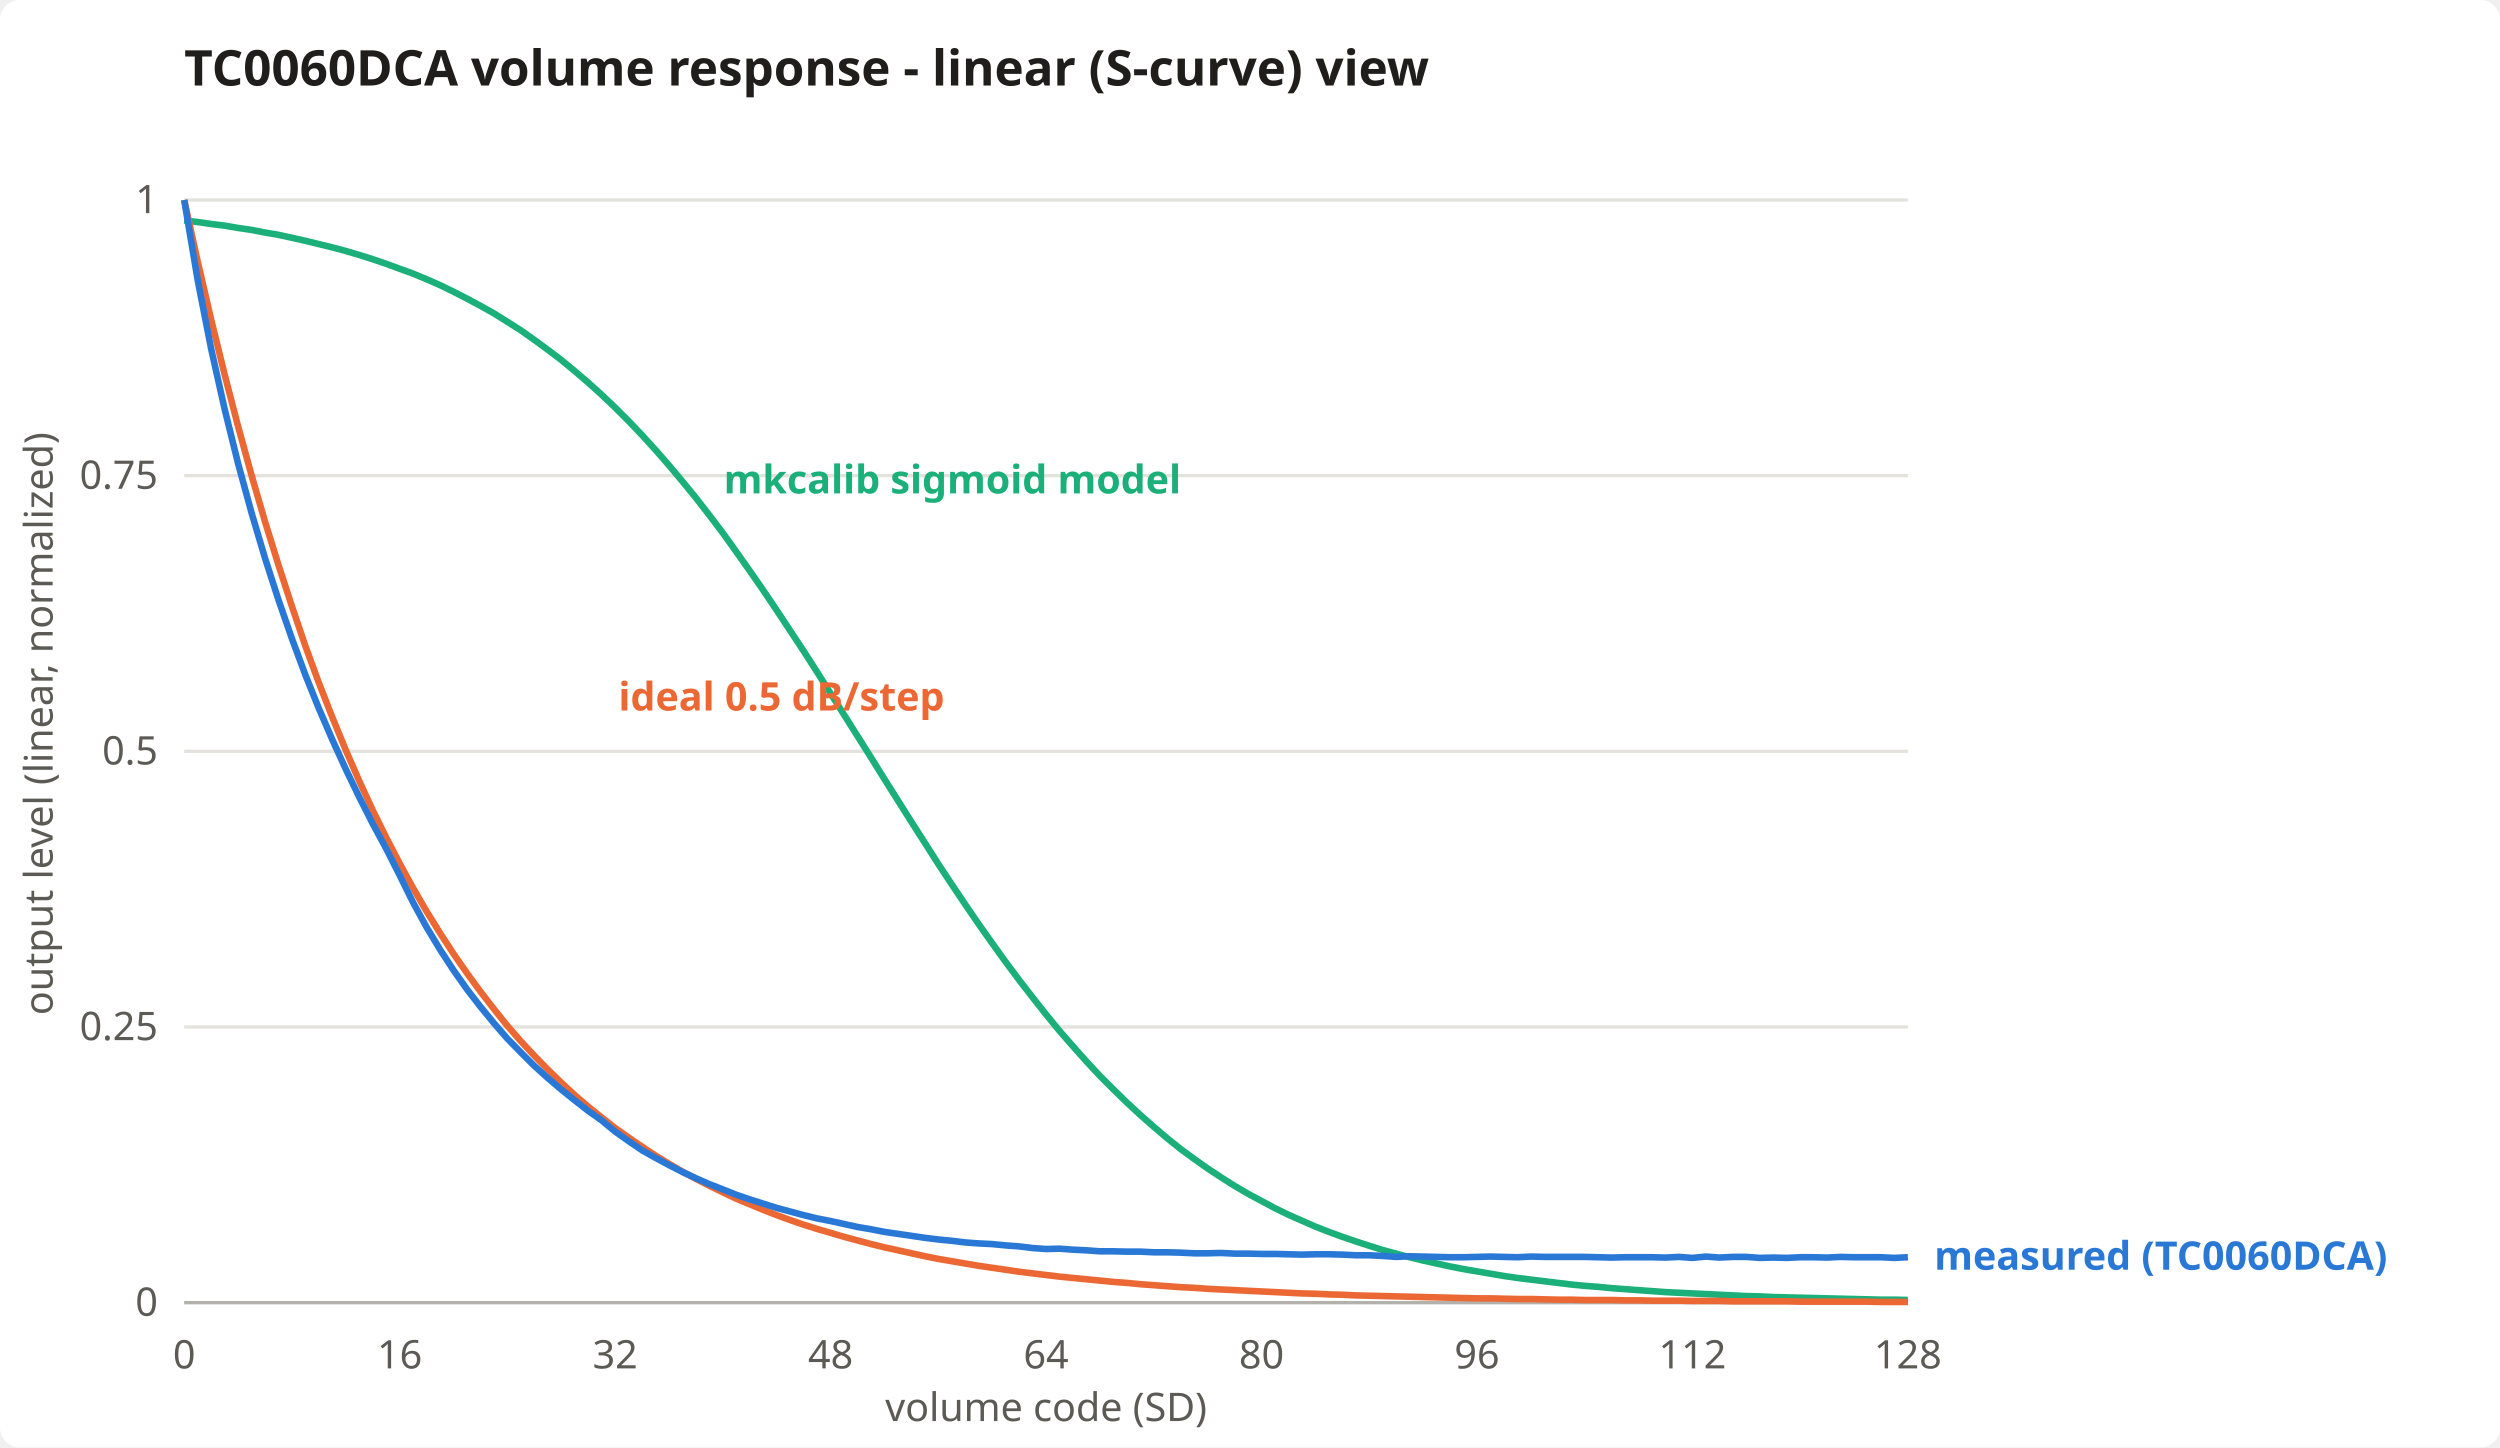
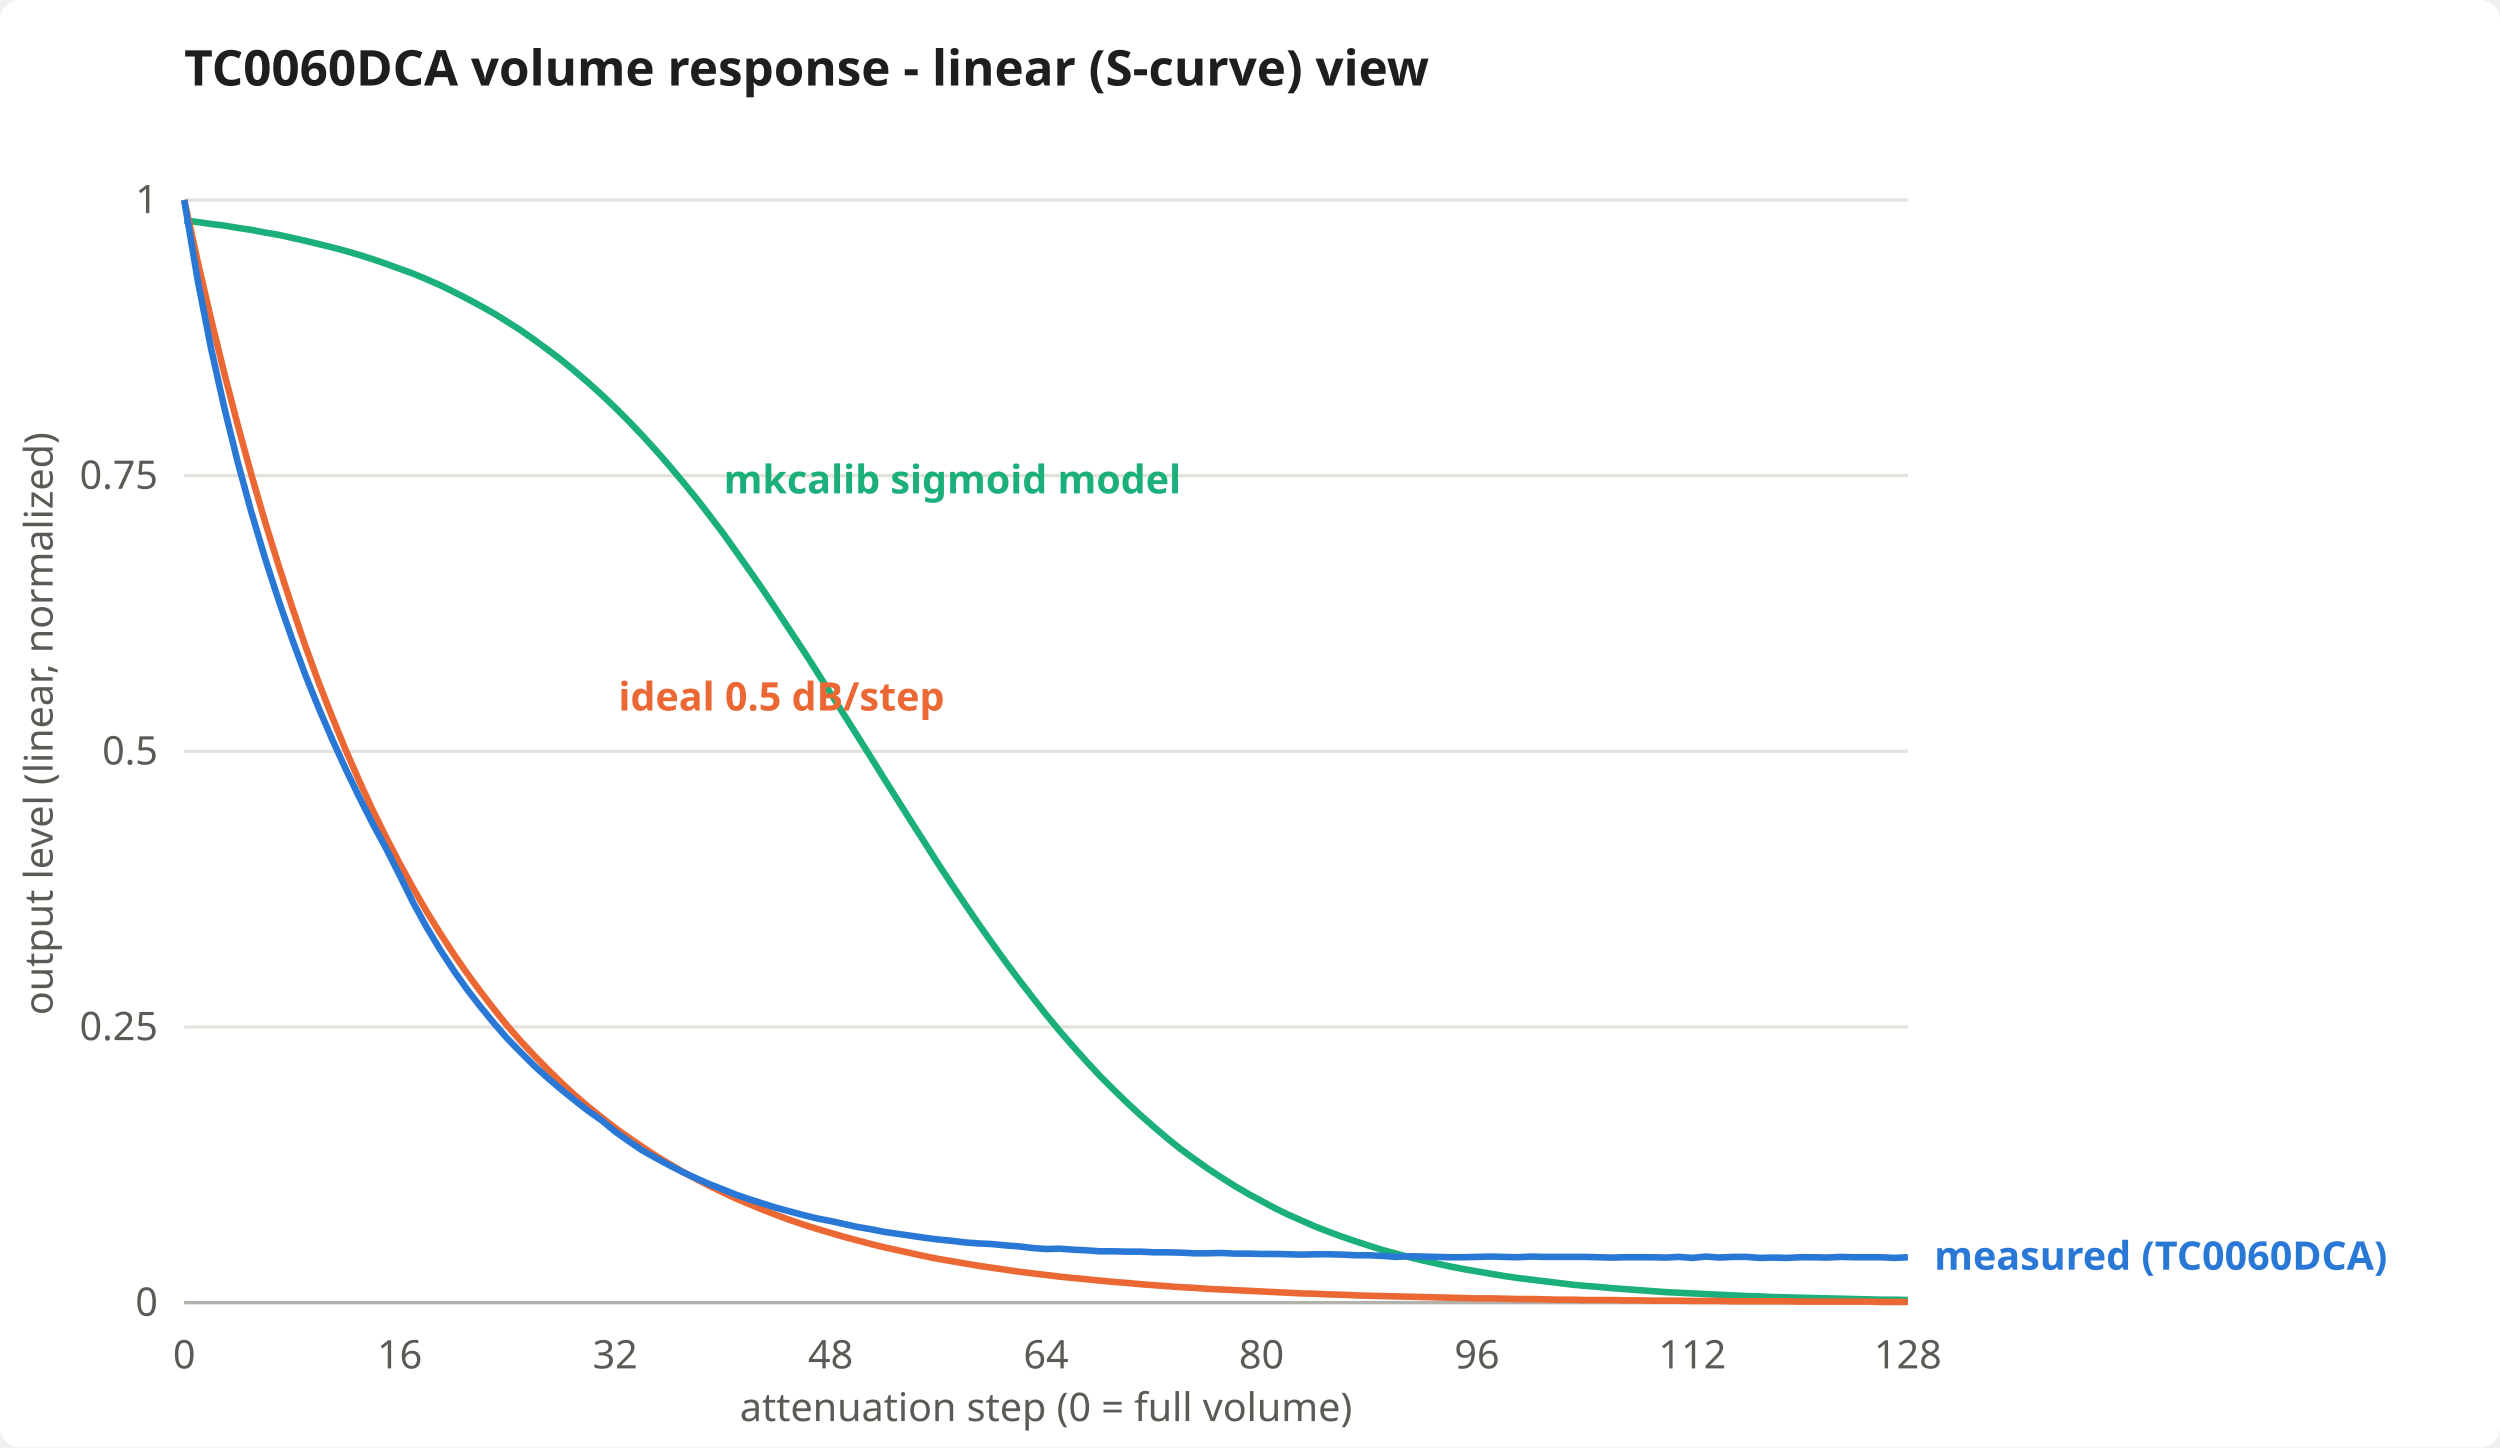
<svg xmlns="http://www.w3.org/2000/svg" width="760" height="440" viewBox="0 0 760 440" role="img" aria-label="TC0060DCA linear amplitude response: measured, ideal 0.5 dB per step, and the mkcalib sigmoid model">
  <style>
 .bg{fill:#ffffff} .t1{fill:#1f1e1d;font:600 15px system-ui,sans-serif}
 .t2{fill:#5c5a55;font:12px system-ui,sans-serif}
 .g{stroke:#e4e2dd;stroke-width:1} .ax{stroke:#b3b1ab;stroke-width:1}
 .s1{stroke:#2a78d6} .s2{stroke:#eb6834} .s3{stroke:#1baf7a}
 .l1{fill:#2a78d6} .l2{fill:#eb6834} .l3{fill:#1baf7a}
 .dl{font:600 12px system-ui,sans-serif}
 @media (prefers-color-scheme: dark){
  .bg{fill:#1a1a19} .t1{fill:#ffffff} .t2{fill:#c3c2b7}
  .g{stroke:#33322f} .ax{stroke:#5c5a55}
  .s1{stroke:#3987e5} .s2{stroke:#d95926} .s3{stroke:#199e70}
  .l1{fill:#3987e5} .l2{fill:#d95926} .l3{fill:#199e70}
 }
</style>
  <rect class="bg" width="760" height="440" rx="6" />
  <text class="t1" x="56" y="26">TC0060DCA volume response - linear (S-curve) view</text>
  <line class="g" x1="56" x2="580" y1="396.0" y2="396.0" />
  <line class="g" x1="56" x2="580" y1="312.2" y2="312.2" />
  <line class="g" x1="56" x2="580" y1="228.4" y2="228.4" />
  <line class="g" x1="56" x2="580" y1="144.6" y2="144.6" />
  <line class="g" x1="56" x2="580" y1="60.8" y2="60.8" />
  <line class="ax" x1="56" x2="580" y1="396.0" y2="396.0" />
  <text class="t2" x="48" y="400.0" text-anchor="end">0</text>
  <text class="t2" x="48" y="316.2" text-anchor="end">0.25</text>
  <text class="t2" x="48" y="232.4" text-anchor="end">0.5</text>
  <text class="t2" x="48" y="148.6" text-anchor="end">0.75</text>
  <text class="t2" x="48" y="64.8" text-anchor="end">1</text>
  <text class="t2" x="56.0" y="416" text-anchor="middle">0</text>
  <text class="t2" x="121.5" y="416" text-anchor="middle">16</text>
  <text class="t2" x="187.0" y="416" text-anchor="middle">32</text>
  <text class="t2" x="252.5" y="416" text-anchor="middle">48</text>
  <text class="t2" x="318.0" y="416" text-anchor="middle">64</text>
  <text class="t2" x="383.5" y="416" text-anchor="middle">80</text>
  <text class="t2" x="449.0" y="416" text-anchor="middle">96</text>
  <text class="t2" x="514.5" y="416" text-anchor="middle">112</text>
  <text class="t2" x="580.0" y="416" text-anchor="middle">128</text>
-   <text class="t2" x="318" y="432" text-anchor="middle">volume code (SD)</text>
+   <text class="t2" x="318" y="432" text-anchor="middle">attenuation step (0 = full volume)</text>
  <text class="t2" transform="rotate(-90 16 220)" x="16" y="220" text-anchor="middle">output level (linear, normalized)</text>
  <path d="M56.0,67.0 L60.1,67.5 L64.2,68.1 L68.3,68.6 L72.4,69.3 L76.5,69.9 L80.6,70.7 L84.7,71.4 L88.8,72.3 L92.8,73.2 L96.9,74.2 L101.0,75.2 L105.1,76.3 L109.2,77.5 L113.3,78.8 L117.4,80.2 L121.5,81.7 L125.6,83.2 L129.7,84.9 L133.8,86.7 L137.9,88.7 L142.0,90.8 L146.1,93.0 L150.2,95.3 L154.2,97.8 L158.3,100.4 L162.4,103.3 L166.5,106.3 L170.6,109.4 L174.7,112.8 L178.8,116.3 L182.9,120.0 L187.0,123.9 L191.1,128.0 L195.2,132.3 L199.3,136.8 L203.4,141.5 L207.5,146.4 L211.6,151.4 L215.7,156.7 L219.8,162.1 L223.8,167.7 L227.9,173.5 L232.0,179.4 L236.1,185.5 L240.2,191.7 L244.3,197.9 L248.4,204.3 L252.5,210.8 L256.6,217.3 L260.7,223.8 L264.8,230.3 L268.9,236.9 L273.0,243.4 L277.1,249.9 L281.2,256.3 L285.2,262.6 L289.3,268.8 L293.4,274.9 L297.5,280.9 L301.6,286.7 L305.7,292.4 L309.8,297.9 L313.9,303.2 L318.0,308.4 L322.1,313.4 L326.2,318.1 L330.3,322.7 L334.4,327.1 L338.5,331.2 L342.6,335.2 L346.7,339.0 L350.8,342.6 L354.8,346.0 L358.9,349.3 L363.0,352.3 L367.1,355.2 L371.2,357.9 L375.3,360.5 L379.4,362.9 L383.5,365.1 L387.6,367.3 L391.7,369.3 L395.8,371.1 L399.9,372.9 L404.0,374.5 L408.1,376.0 L412.2,377.4 L416.2,378.7 L420.3,380.0 L424.4,381.1 L428.5,382.2 L432.6,383.2 L436.7,384.1 L440.8,385.0 L444.9,385.8 L449.0,386.5 L453.1,387.2 L457.2,387.9 L461.3,388.5 L465.4,389.0 L469.5,389.5 L473.6,390.0 L477.7,390.5 L481.8,390.9 L485.8,391.2 L489.9,391.6 L494.0,391.9 L498.1,392.2 L502.2,392.5 L506.3,392.8 L510.4,393.0 L514.5,393.2 L518.6,393.4 L522.7,393.6 L526.8,393.8 L530.9,394.0 L535.0,394.1 L539.1,394.3 L543.2,394.4 L547.2,394.5 L551.3,394.6 L555.4,394.7 L559.5,394.8 L563.6,394.9 L567.7,395.0 L571.8,395.1 L575.9,395.1 L580.0,395.2" fill="none" class="s3" stroke-width="2" />
  <path d="M56.0,60.8 L60.1,79.5 L64.2,97.2 L68.3,113.9 L72.4,129.7 L76.5,144.6 L80.6,158.7 L84.7,171.9 L88.8,184.5 L92.8,196.3 L96.9,207.5 L101.0,218.0 L105.1,228.0 L109.2,237.4 L113.3,246.3 L117.4,254.6 L121.5,262.5 L125.6,270.0 L129.7,277.1 L133.8,283.7 L137.9,290.0 L142.0,295.9 L146.1,301.5 L150.2,306.8 L154.2,311.8 L158.3,316.5 L162.4,320.9 L166.5,325.1 L170.6,329.1 L174.7,332.9 L178.8,336.4 L182.9,339.7 L187.0,342.9 L191.1,345.8 L195.2,348.6 L199.3,351.3 L203.4,353.8 L207.5,356.2 L211.6,358.4 L215.7,360.5 L219.8,362.5 L223.8,364.4 L227.9,366.1 L232.0,367.8 L236.1,369.4 L240.2,370.9 L244.3,372.3 L248.4,373.6 L252.5,374.8 L256.6,376.0 L260.7,377.1 L264.8,378.2 L268.9,379.2 L273.0,380.1 L277.1,381.0 L281.2,381.9 L285.2,382.7 L289.3,383.4 L293.4,384.1 L297.5,384.8 L301.6,385.4 L305.7,386.0 L309.8,386.6 L313.9,387.1 L318.0,387.6 L322.1,388.1 L326.2,388.5 L330.3,388.9 L334.4,389.3 L338.5,389.7 L342.6,390.0 L346.7,390.4 L350.8,390.7 L354.8,391.0 L358.9,391.3 L363.0,391.5 L367.1,391.8 L371.2,392.0 L375.3,392.2 L379.4,392.4 L383.5,392.6 L387.6,392.8 L391.7,393.0 L395.8,393.2 L399.9,393.3 L404.0,393.5 L408.1,393.6 L412.2,393.8 L416.2,393.9 L420.3,394.0 L424.4,394.1 L428.5,394.2 L432.6,394.3 L436.7,394.4 L440.8,394.5 L444.9,394.6 L449.0,394.7 L453.1,394.7 L457.2,394.8 L461.3,394.9 L465.4,394.9 L469.5,395.0 L473.6,395.1 L477.7,395.1 L481.8,395.2 L485.8,395.2 L489.9,395.2 L494.0,395.3 L498.1,395.3 L502.2,395.4 L506.3,395.4 L510.4,395.4 L514.5,395.5 L518.6,395.5 L522.7,395.5 L526.8,395.6 L530.9,395.6 L535.0,395.6 L539.1,395.6 L543.2,395.6 L547.2,395.7 L551.3,395.7 L555.4,395.7 L559.5,395.7 L563.6,395.7 L567.7,395.7 L571.8,395.8 L575.9,395.8 L580.0,395.8" fill="none" class="s2" stroke-width="2" />
  <path d="M56.0,60.8 L60.1,85.2 L64.2,106.1 L68.3,124.4 L72.4,141.0 L76.5,156.0 L80.6,169.8 L84.7,182.5 L88.8,194.3 L92.8,205.1 L96.9,215.3 L101.0,224.8 L105.1,233.8 L109.2,242.3 L113.3,250.4 L117.4,258.0 L121.5,266.1 L125.6,274.4 L129.7,281.9 L133.8,288.7 L137.9,295.0 L142.0,300.8 L146.1,306.1 L150.2,311.1 L154.2,315.7 L158.3,319.9 L162.4,324.0 L166.5,327.7 L170.6,331.2 L174.7,334.5 L178.8,337.7 L182.9,340.6 L187.0,344.0 L191.1,346.9 L195.2,349.7 L199.3,352.0 L203.4,354.2 L207.5,356.3 L211.6,358.2 L215.7,360.0 L219.8,361.6 L223.8,363.2 L227.9,364.6 L232.0,365.9 L236.1,367.2 L240.2,368.3 L244.3,369.4 L248.4,370.4 L252.5,371.2 L256.6,372.1 L260.7,373.0 L264.8,373.7 L268.9,374.5 L273.0,375.1 L277.1,375.7 L281.2,376.3 L285.2,376.8 L289.3,377.2 L293.4,377.7 L297.5,378.0 L301.6,378.2 L305.7,378.6 L309.8,378.9 L313.9,379.4 L318.0,379.7 L322.1,379.6 L326.2,379.9 L330.3,380.1 L334.4,380.4 L338.5,380.4 L342.6,380.5 L346.7,380.5 L350.8,380.7 L354.8,380.7 L358.9,380.8 L363.0,381.0 L367.1,381.0 L371.2,380.9 L375.3,381.1 L379.4,381.1 L383.5,381.2 L387.6,381.2 L391.7,381.3 L395.8,381.4 L399.9,381.3 L404.0,381.3 L408.1,381.4 L412.2,381.6 L416.2,381.6 L420.3,381.8 L424.4,382.1 L428.5,381.9 L432.6,382.0 L436.7,382.1 L440.8,382.2 L444.9,382.2 L449.0,382.1 L453.1,382.0 L457.2,382.1 L461.3,382.2 L465.4,382.0 L469.5,382.1 L473.6,382.1 L477.7,382.1 L481.8,382.1 L485.8,382.2 L489.9,382.3 L494.0,382.2 L498.1,382.2 L502.2,382.2 L506.3,382.3 L510.4,382.1 L514.5,382.4 L518.6,382.0 L522.7,382.3 L526.8,382.1 L530.9,382.1 L535.0,382.4 L539.1,382.3 L543.2,382.4 L547.2,382.2 L551.3,382.2 L555.4,382.3 L559.5,382.1 L563.6,382.2 L567.7,382.2 L571.8,382.2 L575.9,382.4 L580.0,382.2" fill="none" class="s1" stroke-width="2" />
  <text class="l1 dl" x="588" y="386">measured (TC0060DCA)</text>
  <text class="l2 dl" x="188" y="216">ideal 0.5 dB/step</text>
  <text class="l3 dl" x="220" y="150">mkcalib sigmoid model</text>
</svg>
